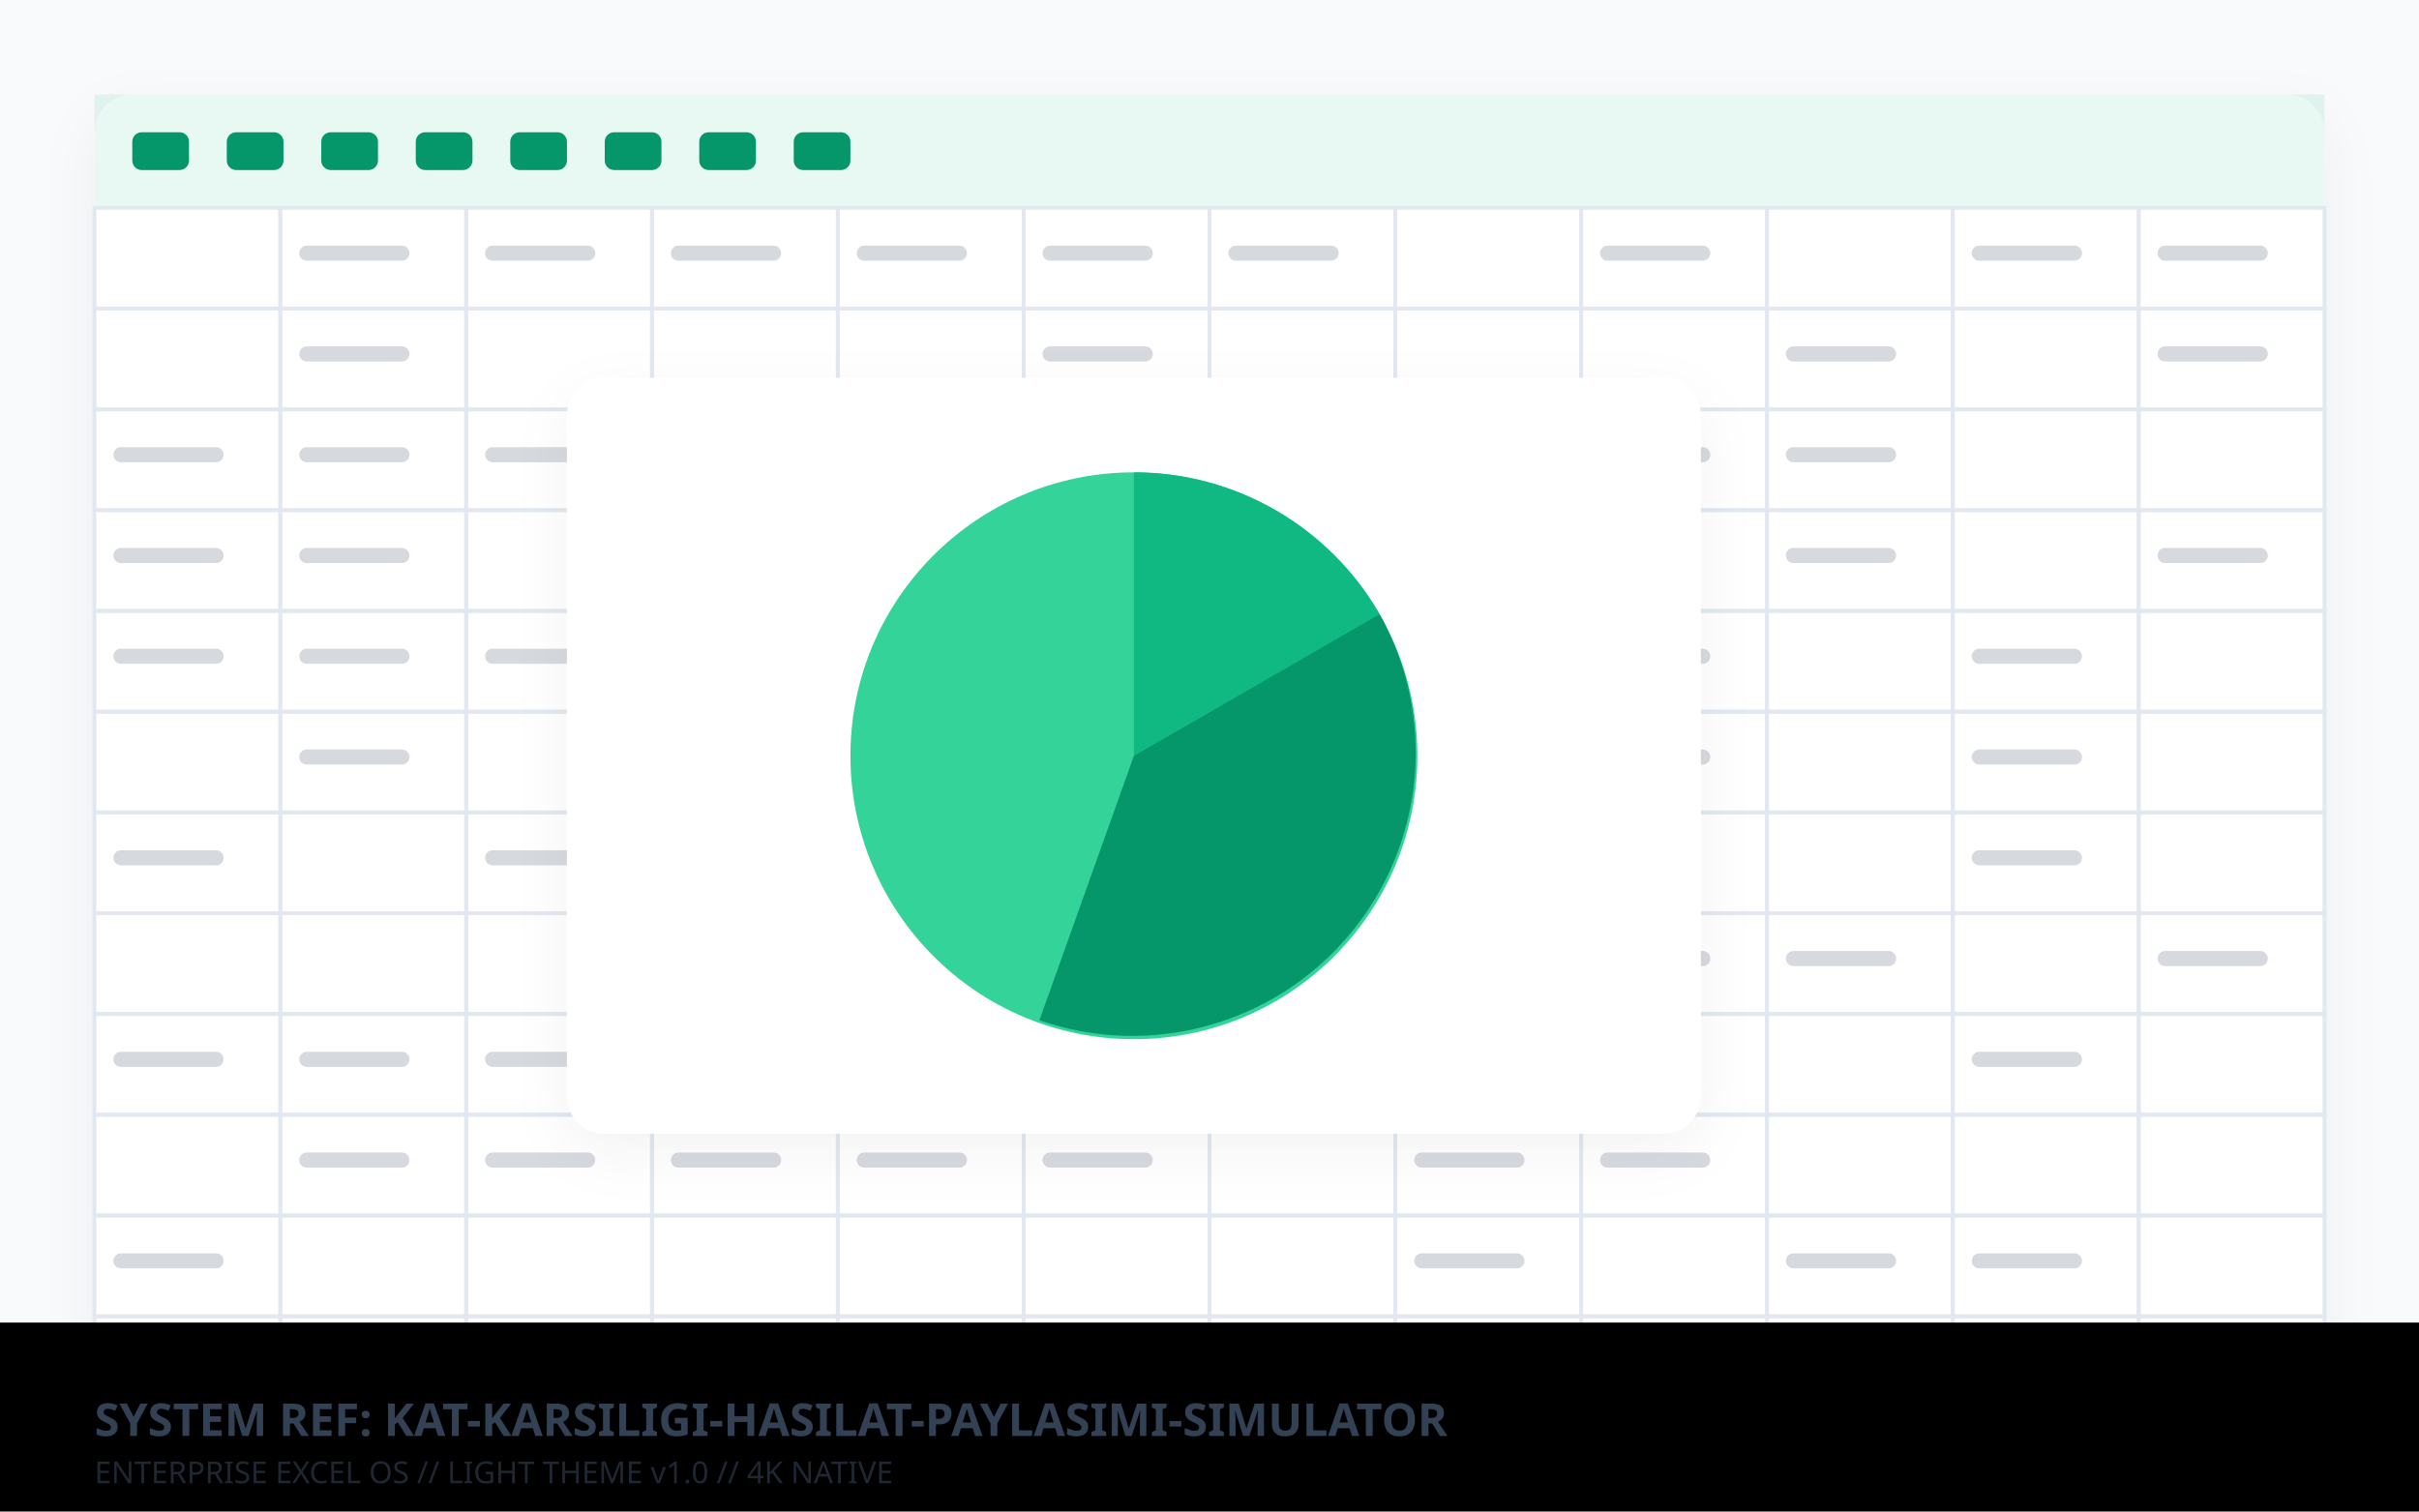
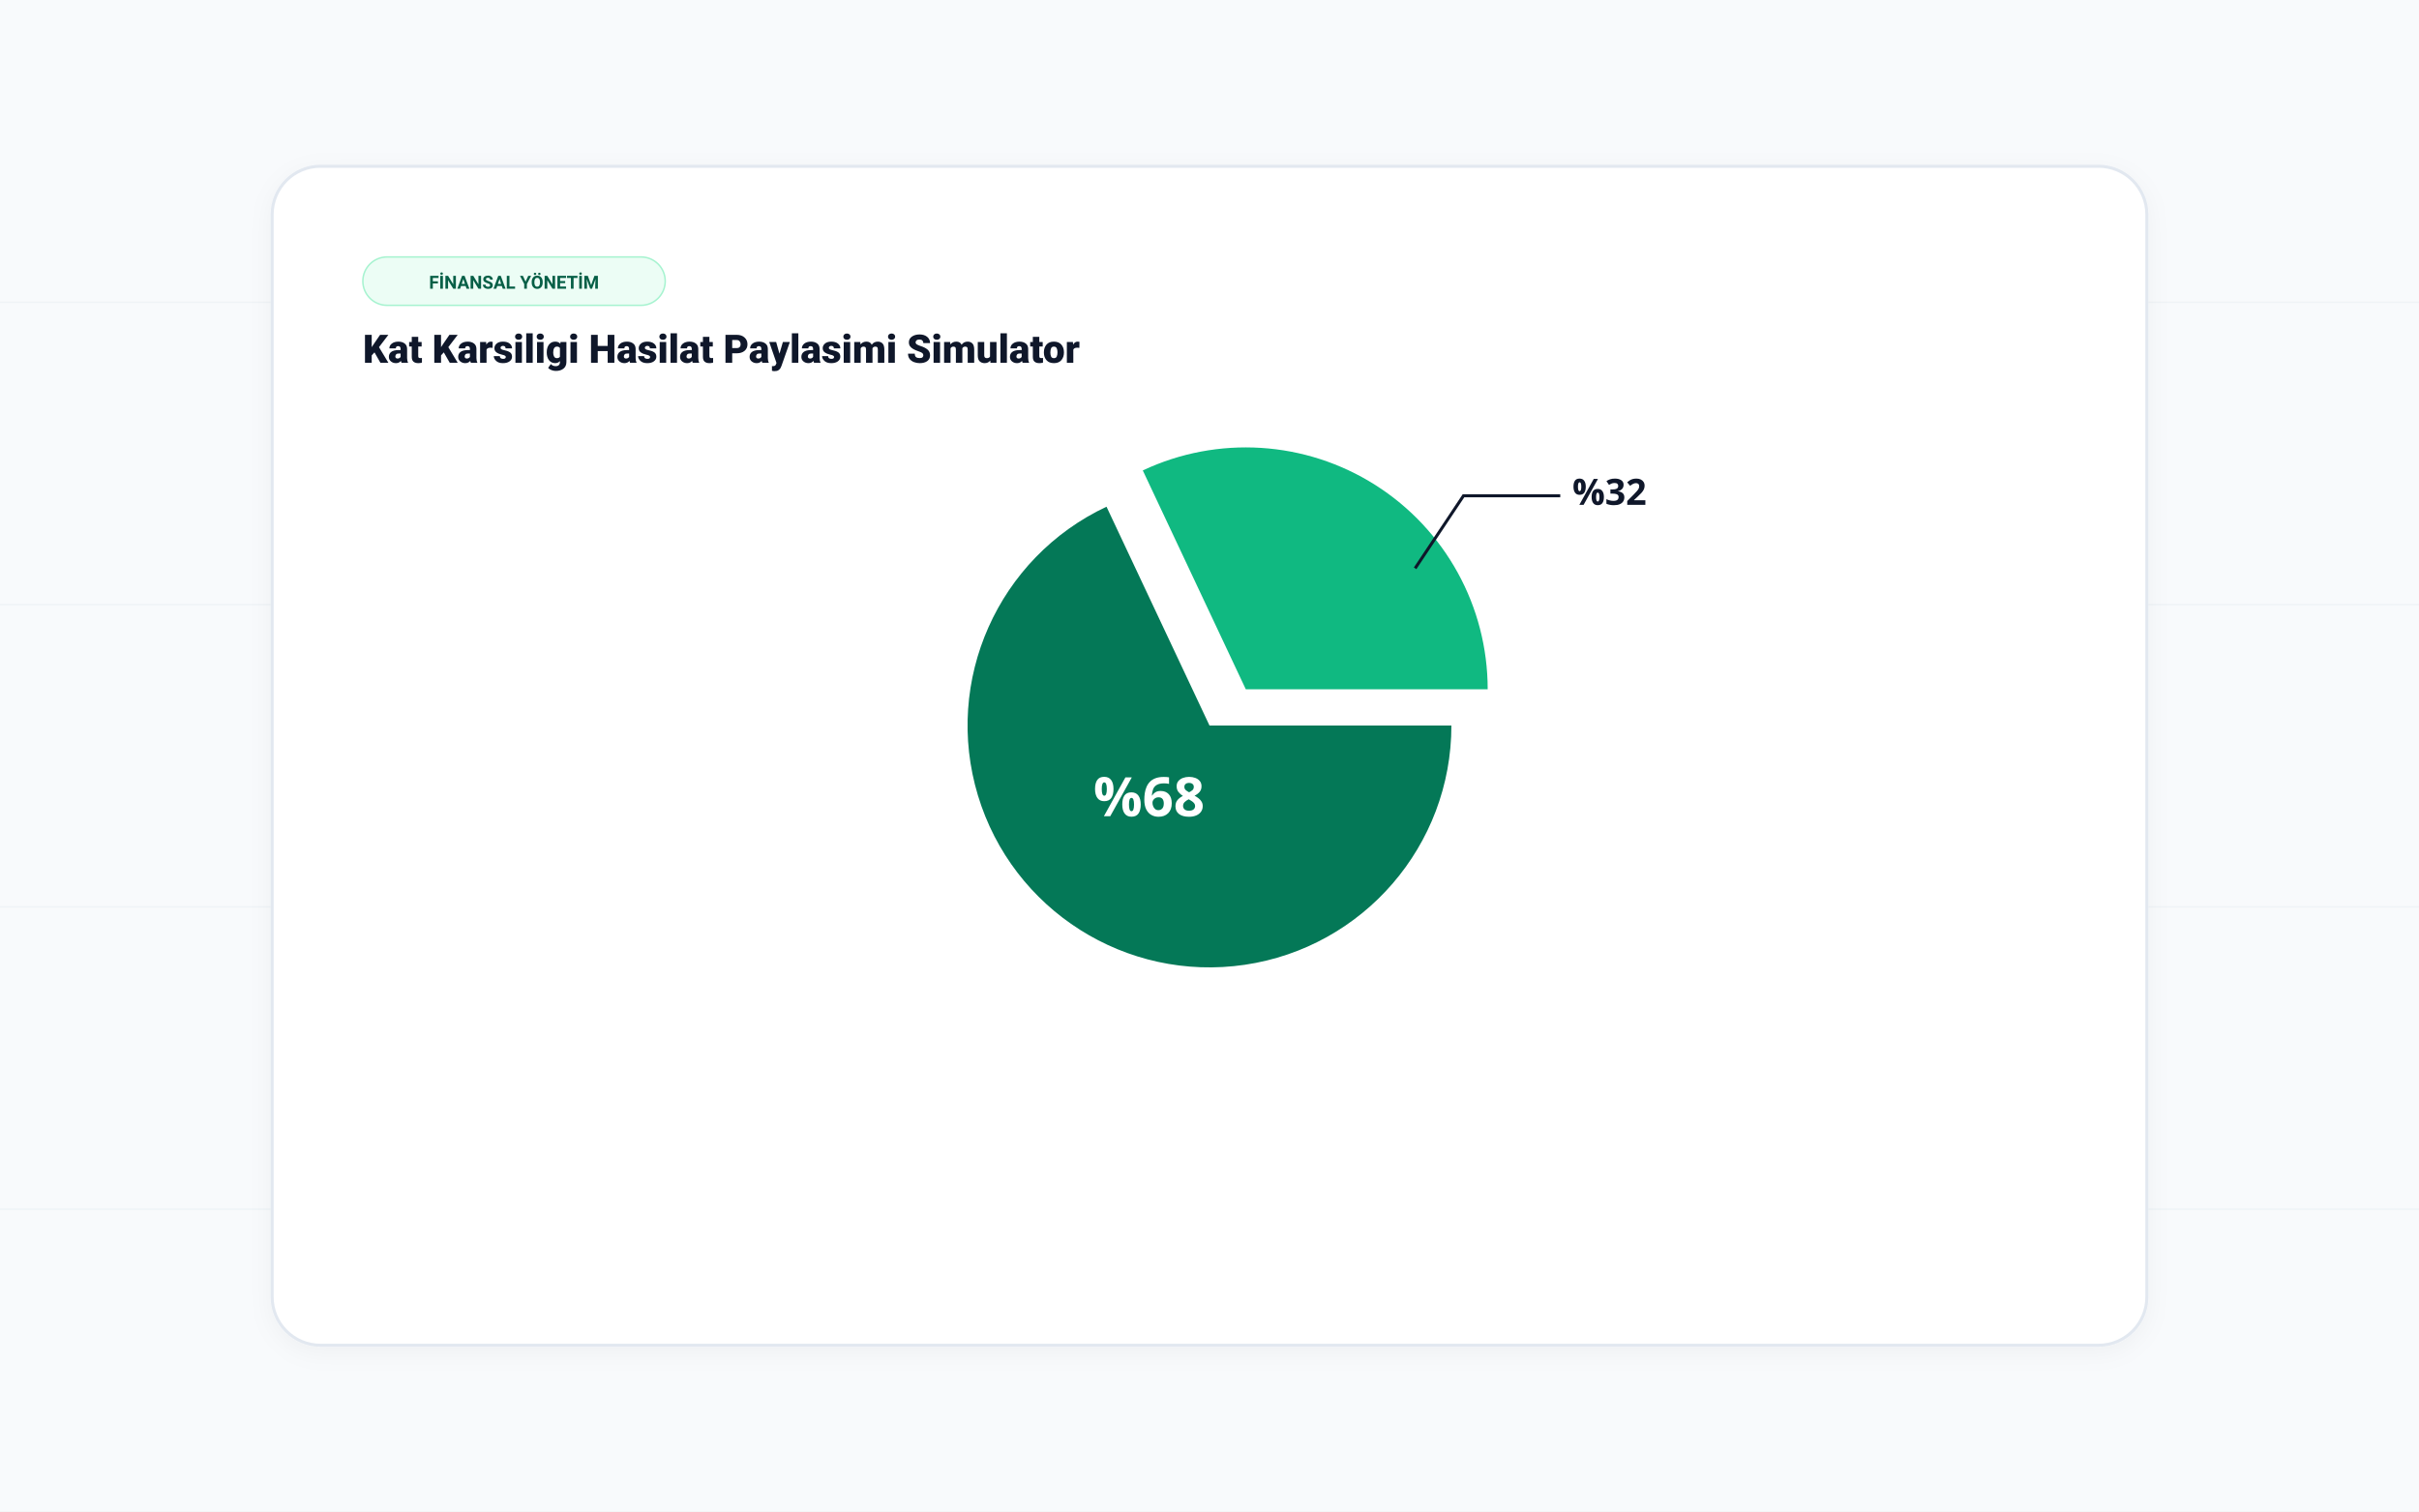
- <svg xmlns="http://www.w3.org/2000/svg" width="2560" height="1600" viewBox="0 0 2560 1600">
+ <svg xmlns="http://www.w3.org/2000/svg" viewBox="0 0 1600 1000" width="1600" height="1000">
  <defs>
-     <filter id="shadowDown" x="-10%" y="-10%" width="120%" height="120%">
-       <feDropShadow dx="0" dy="20" stdDeviation="30" flood-opacity="0.05" />
-     </filter>
-     <filter id="shadowRight" x="-10%" y="-10%" width="120%" height="120%">
-       <feDropShadow dx="20" dy="0" stdDeviation="30" flood-opacity="0.05" />
+     <filter id="cardShadow" x="-5%" y="-5%" width="110%" height="115%">
+       <feDropShadow dx="0" dy="24" stdDeviation="32" flood-color="#0f172a" flood-opacity="0.06" />
+       <feDropShadow dx="0" dy="4" stdDeviation="8" flood-color="#0f172a" flood-opacity="0.04" />
    </filter>
  </defs>
  <rect width="100%" height="100%" fill="#f8fafc" />
-   <rect x="100" y="100" width="2360" height="1400" rx="40" fill="#ffffff" filter="url(#shadowDown)" />
-   <rect x="100" y="100" width="2360" height="120" fill="#10b981" opacity="0.1" />
-   <rect x="140" y="140" width="60" height="40" rx="10" fill="#059669" />
-   <rect x="240" y="140" width="60" height="40" rx="10" fill="#059669" />
-   <rect x="340" y="140" width="60" height="40" rx="10" fill="#059669" />
-   <rect x="440" y="140" width="60" height="40" rx="10" fill="#059669" />
-   <rect x="540" y="140" width="60" height="40" rx="10" fill="#059669" />
-   <rect x="640" y="140" width="60" height="40" rx="10" fill="#059669" />
-   <rect x="740" y="140" width="60" height="40" rx="10" fill="#059669" />
-   <rect x="840" y="140" width="60" height="40" rx="10" fill="#059669" />
-   <rect x="100" y="220" width="196.667" height="106.667" fill="none" stroke="#e2e8f0" stroke-width="4" />
-   <rect x="100" y="326.667" width="196.667" height="106.667" fill="none" stroke="#e2e8f0" stroke-width="4" />
-   <rect x="100" y="433.333" width="196.667" height="106.667" fill="none" stroke="#e2e8f0" stroke-width="4" />
-   <rect x="120" y="473.333" width="116.667" height="16" rx="8" fill="#334155" opacity="0.2" />
-   <rect x="100" y="540" width="196.667" height="106.667" fill="none" stroke="#e2e8f0" stroke-width="4" />
-   <rect x="120" y="580" width="116.667" height="16" rx="8" fill="#334155" opacity="0.2" />
-   <rect x="100" y="646.667" width="196.667" height="106.667" fill="none" stroke="#e2e8f0" stroke-width="4" />
-   <rect x="120" y="686.667" width="116.667" height="16" rx="8" fill="#334155" opacity="0.2" />
-   <rect x="100" y="753.333" width="196.667" height="106.667" fill="none" stroke="#e2e8f0" stroke-width="4" />
-   <rect x="100" y="860" width="196.667" height="106.667" fill="none" stroke="#e2e8f0" stroke-width="4" />
-   <rect x="120" y="900" width="116.667" height="16" rx="8" fill="#334155" opacity="0.2" />
-   <rect x="100" y="966.667" width="196.667" height="106.667" fill="none" stroke="#e2e8f0" stroke-width="4" />
-   <rect x="100" y="1073.333" width="196.667" height="106.667" fill="none" stroke="#e2e8f0" stroke-width="4" />
-   <rect x="120" y="1113.333" width="116.667" height="16" rx="8" fill="#334155" opacity="0.2" />
-   <rect x="100" y="1180" width="196.667" height="106.667" fill="none" stroke="#e2e8f0" stroke-width="4" />
-   <rect x="100" y="1286.667" width="196.667" height="106.667" fill="none" stroke="#e2e8f0" stroke-width="4" />
-   <rect x="120" y="1326.667" width="116.667" height="16" rx="8" fill="#334155" opacity="0.2" />
-   <rect x="100" y="1393.333" width="196.667" height="106.667" fill="none" stroke="#e2e8f0" stroke-width="4" />
-   <rect x="120" y="1433.333" width="116.667" height="16" rx="8" fill="#334155" opacity="0.2" />
-   <rect x="296.667" y="220" width="196.667" height="106.667" fill="none" stroke="#e2e8f0" stroke-width="4" />
-   <rect x="316.667" y="260" width="116.667" height="16" rx="8" fill="#334155" opacity="0.2" />
-   <rect x="296.667" y="326.667" width="196.667" height="106.667" fill="none" stroke="#e2e8f0" stroke-width="4" />
-   <rect x="316.667" y="366.667" width="116.667" height="16" rx="8" fill="#334155" opacity="0.2" />
-   <rect x="296.667" y="433.333" width="196.667" height="106.667" fill="none" stroke="#e2e8f0" stroke-width="4" />
-   <rect x="316.667" y="473.333" width="116.667" height="16" rx="8" fill="#334155" opacity="0.2" />
-   <rect x="296.667" y="540" width="196.667" height="106.667" fill="none" stroke="#e2e8f0" stroke-width="4" />
-   <rect x="316.667" y="580" width="116.667" height="16" rx="8" fill="#334155" opacity="0.2" />
-   <rect x="296.667" y="646.667" width="196.667" height="106.667" fill="none" stroke="#e2e8f0" stroke-width="4" />
-   <rect x="316.667" y="686.667" width="116.667" height="16" rx="8" fill="#334155" opacity="0.2" />
-   <rect x="296.667" y="753.333" width="196.667" height="106.667" fill="none" stroke="#e2e8f0" stroke-width="4" />
-   <rect x="316.667" y="793.333" width="116.667" height="16" rx="8" fill="#334155" opacity="0.2" />
-   <rect x="296.667" y="860" width="196.667" height="106.667" fill="none" stroke="#e2e8f0" stroke-width="4" />
-   <rect x="296.667" y="966.667" width="196.667" height="106.667" fill="none" stroke="#e2e8f0" stroke-width="4" />
-   <rect x="296.667" y="1073.333" width="196.667" height="106.667" fill="none" stroke="#e2e8f0" stroke-width="4" />
-   <rect x="316.667" y="1113.333" width="116.667" height="16" rx="8" fill="#334155" opacity="0.2" />
-   <rect x="296.667" y="1180" width="196.667" height="106.667" fill="none" stroke="#e2e8f0" stroke-width="4" />
-   <rect x="316.667" y="1220" width="116.667" height="16" rx="8" fill="#334155" opacity="0.2" />
-   <rect x="296.667" y="1286.667" width="196.667" height="106.667" fill="none" stroke="#e2e8f0" stroke-width="4" />
-   <rect x="296.667" y="1393.333" width="196.667" height="106.667" fill="none" stroke="#e2e8f0" stroke-width="4" />
-   <rect x="316.667" y="1433.333" width="116.667" height="16" rx="8" fill="#334155" opacity="0.2" />
-   <rect x="493.333" y="220" width="196.667" height="106.667" fill="none" stroke="#e2e8f0" stroke-width="4" />
-   <rect x="513.333" y="260" width="116.667" height="16" rx="8" fill="#334155" opacity="0.2" />
-   <rect x="493.333" y="326.667" width="196.667" height="106.667" fill="none" stroke="#e2e8f0" stroke-width="4" />
-   <rect x="493.333" y="433.333" width="196.667" height="106.667" fill="none" stroke="#e2e8f0" stroke-width="4" />
-   <rect x="513.333" y="473.333" width="116.667" height="16" rx="8" fill="#334155" opacity="0.2" />
-   <rect x="493.333" y="540" width="196.667" height="106.667" fill="none" stroke="#e2e8f0" stroke-width="4" />
-   <rect x="493.333" y="646.667" width="196.667" height="106.667" fill="none" stroke="#e2e8f0" stroke-width="4" />
-   <rect x="513.333" y="686.667" width="116.667" height="16" rx="8" fill="#334155" opacity="0.2" />
-   <rect x="493.333" y="753.333" width="196.667" height="106.667" fill="none" stroke="#e2e8f0" stroke-width="4" />
-   <rect x="493.333" y="860" width="196.667" height="106.667" fill="none" stroke="#e2e8f0" stroke-width="4" />
-   <rect x="513.333" y="900" width="116.667" height="16" rx="8" fill="#334155" opacity="0.2" />
-   <rect x="493.333" y="966.667" width="196.667" height="106.667" fill="none" stroke="#e2e8f0" stroke-width="4" />
-   <rect x="493.333" y="1073.333" width="196.667" height="106.667" fill="none" stroke="#e2e8f0" stroke-width="4" />
-   <rect x="513.333" y="1113.333" width="116.667" height="16" rx="8" fill="#334155" opacity="0.2" />
-   <rect x="493.333" y="1180" width="196.667" height="106.667" fill="none" stroke="#e2e8f0" stroke-width="4" />
-   <rect x="513.333" y="1220" width="116.667" height="16" rx="8" fill="#334155" opacity="0.2" />
-   <rect x="493.333" y="1286.667" width="196.667" height="106.667" fill="none" stroke="#e2e8f0" stroke-width="4" />
-   <rect x="493.333" y="1393.333" width="196.667" height="106.667" fill="none" stroke="#e2e8f0" stroke-width="4" />
-   <rect x="690" y="220" width="196.667" height="106.667" fill="none" stroke="#e2e8f0" stroke-width="4" />
-   <rect x="710" y="260" width="116.667" height="16" rx="8" fill="#334155" opacity="0.2" />
-   <rect x="690" y="326.667" width="196.667" height="106.667" fill="none" stroke="#e2e8f0" stroke-width="4" />
-   <rect x="690" y="433.333" width="196.667" height="106.667" fill="none" stroke="#e2e8f0" stroke-width="4" />
-   <rect x="710" y="473.333" width="116.667" height="16" rx="8" fill="#334155" opacity="0.2" />
-   <rect x="690" y="540" width="196.667" height="106.667" fill="none" stroke="#e2e8f0" stroke-width="4" />
-   <rect x="690" y="646.667" width="196.667" height="106.667" fill="none" stroke="#e2e8f0" stroke-width="4" />
-   <rect x="710" y="686.667" width="116.667" height="16" rx="8" fill="#334155" opacity="0.2" />
-   <rect x="690" y="753.333" width="196.667" height="106.667" fill="none" stroke="#e2e8f0" stroke-width="4" />
-   <rect x="710" y="793.333" width="116.667" height="16" rx="8" fill="#334155" opacity="0.2" />
-   <rect x="690" y="860" width="196.667" height="106.667" fill="none" stroke="#e2e8f0" stroke-width="4" />
-   <rect x="710" y="900" width="116.667" height="16" rx="8" fill="#334155" opacity="0.2" />
-   <rect x="690" y="966.667" width="196.667" height="106.667" fill="none" stroke="#e2e8f0" stroke-width="4" />
-   <rect x="690" y="1073.333" width="196.667" height="106.667" fill="none" stroke="#e2e8f0" stroke-width="4" />
-   <rect x="710" y="1113.333" width="116.667" height="16" rx="8" fill="#334155" opacity="0.2" />
-   <rect x="690" y="1180" width="196.667" height="106.667" fill="none" stroke="#e2e8f0" stroke-width="4" />
-   <rect x="710" y="1220" width="116.667" height="16" rx="8" fill="#334155" opacity="0.2" />
-   <rect x="690" y="1286.667" width="196.667" height="106.667" fill="none" stroke="#e2e8f0" stroke-width="4" />
-   <rect x="690" y="1393.333" width="196.667" height="106.667" fill="none" stroke="#e2e8f0" stroke-width="4" />
-   <rect x="710" y="1433.333" width="116.667" height="16" rx="8" fill="#334155" opacity="0.2" />
-   <rect x="886.667" y="220" width="196.667" height="106.667" fill="none" stroke="#e2e8f0" stroke-width="4" />
-   <rect x="906.667" y="260" width="116.667" height="16" rx="8" fill="#334155" opacity="0.2" />
-   <rect x="886.667" y="326.667" width="196.667" height="106.667" fill="none" stroke="#e2e8f0" stroke-width="4" />
-   <rect x="886.667" y="433.333" width="196.667" height="106.667" fill="none" stroke="#e2e8f0" stroke-width="4" />
-   <rect x="906.667" y="473.333" width="116.667" height="16" rx="8" fill="#334155" opacity="0.2" />
-   <rect x="886.667" y="540" width="196.667" height="106.667" fill="none" stroke="#e2e8f0" stroke-width="4" />
-   <rect x="886.667" y="646.667" width="196.667" height="106.667" fill="none" stroke="#e2e8f0" stroke-width="4" />
-   <rect x="886.667" y="753.333" width="196.667" height="106.667" fill="none" stroke="#e2e8f0" stroke-width="4" />
-   <rect x="886.667" y="860" width="196.667" height="106.667" fill="none" stroke="#e2e8f0" stroke-width="4" />
-   <rect x="886.667" y="966.667" width="196.667" height="106.667" fill="none" stroke="#e2e8f0" stroke-width="4" />
-   <rect x="906.667" y="1006.667" width="116.667" height="16" rx="8" fill="#334155" opacity="0.2" />
-   <rect x="886.667" y="1073.333" width="196.667" height="106.667" fill="none" stroke="#e2e8f0" stroke-width="4" />
-   <rect x="906.667" y="1113.333" width="116.667" height="16" rx="8" fill="#334155" opacity="0.2" />
-   <rect x="886.667" y="1180" width="196.667" height="106.667" fill="none" stroke="#e2e8f0" stroke-width="4" />
-   <rect x="906.667" y="1220" width="116.667" height="16" rx="8" fill="#334155" opacity="0.2" />
-   <rect x="886.667" y="1286.667" width="196.667" height="106.667" fill="none" stroke="#e2e8f0" stroke-width="4" />
-   <rect x="886.667" y="1393.333" width="196.667" height="106.667" fill="none" stroke="#e2e8f0" stroke-width="4" />
-   <rect x="906.667" y="1433.333" width="116.667" height="16" rx="8" fill="#334155" opacity="0.2" />
-   <rect x="1083.333" y="220" width="196.667" height="106.667" fill="none" stroke="#e2e8f0" stroke-width="4" />
-   <rect x="1103.333" y="260" width="116.667" height="16" rx="8" fill="#334155" opacity="0.2" />
-   <rect x="1083.333" y="326.667" width="196.667" height="106.667" fill="none" stroke="#e2e8f0" stroke-width="4" />
-   <rect x="1103.333" y="366.667" width="116.667" height="16" rx="8" fill="#334155" opacity="0.2" />
-   <rect x="1083.333" y="433.333" width="196.667" height="106.667" fill="none" stroke="#e2e8f0" stroke-width="4" />
-   <rect x="1103.333" y="473.333" width="116.667" height="16" rx="8" fill="#334155" opacity="0.2" />
-   <rect x="1083.333" y="540" width="196.667" height="106.667" fill="none" stroke="#e2e8f0" stroke-width="4" />
-   <rect x="1083.333" y="646.667" width="196.667" height="106.667" fill="none" stroke="#e2e8f0" stroke-width="4" />
-   <rect x="1103.333" y="686.667" width="116.667" height="16" rx="8" fill="#334155" opacity="0.2" />
-   <rect x="1083.333" y="753.333" width="196.667" height="106.667" fill="none" stroke="#e2e8f0" stroke-width="4" />
-   <rect x="1103.333" y="793.333" width="116.667" height="16" rx="8" fill="#334155" opacity="0.2" />
-   <rect x="1083.333" y="860" width="196.667" height="106.667" fill="none" stroke="#e2e8f0" stroke-width="4" />
-   <rect x="1083.333" y="966.667" width="196.667" height="106.667" fill="none" stroke="#e2e8f0" stroke-width="4" />
-   <rect x="1103.333" y="1006.667" width="116.667" height="16" rx="8" fill="#334155" opacity="0.2" />
-   <rect x="1083.333" y="1073.333" width="196.667" height="106.667" fill="none" stroke="#e2e8f0" stroke-width="4" />
-   <rect x="1083.333" y="1180" width="196.667" height="106.667" fill="none" stroke="#e2e8f0" stroke-width="4" />
-   <rect x="1103.333" y="1220" width="116.667" height="16" rx="8" fill="#334155" opacity="0.2" />
-   <rect x="1083.333" y="1286.667" width="196.667" height="106.667" fill="none" stroke="#e2e8f0" stroke-width="4" />
-   <rect x="1083.333" y="1393.333" width="196.667" height="106.667" fill="none" stroke="#e2e8f0" stroke-width="4" />
-   <rect x="1280" y="220" width="196.667" height="106.667" fill="none" stroke="#e2e8f0" stroke-width="4" />
-   <rect x="1300" y="260" width="116.667" height="16" rx="8" fill="#334155" opacity="0.2" />
-   <rect x="1280" y="326.667" width="196.667" height="106.667" fill="none" stroke="#e2e8f0" stroke-width="4" />
-   <rect x="1280" y="433.333" width="196.667" height="106.667" fill="none" stroke="#e2e8f0" stroke-width="4" />
-   <rect x="1300" y="473.333" width="116.667" height="16" rx="8" fill="#334155" opacity="0.2" />
-   <rect x="1280" y="540" width="196.667" height="106.667" fill="none" stroke="#e2e8f0" stroke-width="4" />
-   <rect x="1280" y="646.667" width="196.667" height="106.667" fill="none" stroke="#e2e8f0" stroke-width="4" />
-   <rect x="1280" y="753.333" width="196.667" height="106.667" fill="none" stroke="#e2e8f0" stroke-width="4" />
-   <rect x="1300" y="793.333" width="116.667" height="16" rx="8" fill="#334155" opacity="0.2" />
-   <rect x="1280" y="860" width="196.667" height="106.667" fill="none" stroke="#e2e8f0" stroke-width="4" />
-   <rect x="1300" y="900" width="116.667" height="16" rx="8" fill="#334155" opacity="0.2" />
-   <rect x="1280" y="966.667" width="196.667" height="106.667" fill="none" stroke="#e2e8f0" stroke-width="4" />
-   <rect x="1300" y="1006.667" width="116.667" height="16" rx="8" fill="#334155" opacity="0.2" />
-   <rect x="1280" y="1073.333" width="196.667" height="106.667" fill="none" stroke="#e2e8f0" stroke-width="4" />
-   <rect x="1280" y="1180" width="196.667" height="106.667" fill="none" stroke="#e2e8f0" stroke-width="4" />
-   <rect x="1280" y="1286.667" width="196.667" height="106.667" fill="none" stroke="#e2e8f0" stroke-width="4" />
-   <rect x="1280" y="1393.333" width="196.667" height="106.667" fill="none" stroke="#e2e8f0" stroke-width="4" />
-   <rect x="1476.667" y="220" width="196.667" height="106.667" fill="none" stroke="#e2e8f0" stroke-width="4" />
-   <rect x="1476.667" y="326.667" width="196.667" height="106.667" fill="none" stroke="#e2e8f0" stroke-width="4" />
-   <rect x="1476.667" y="433.333" width="196.667" height="106.667" fill="none" stroke="#e2e8f0" stroke-width="4" />
-   <rect x="1496.667" y="473.333" width="116.667" height="16" rx="8" fill="#334155" opacity="0.2" />
-   <rect x="1476.667" y="540" width="196.667" height="106.667" fill="none" stroke="#e2e8f0" stroke-width="4" />
-   <rect x="1496.667" y="580" width="116.667" height="16" rx="8" fill="#334155" opacity="0.2" />
-   <rect x="1476.667" y="646.667" width="196.667" height="106.667" fill="none" stroke="#e2e8f0" stroke-width="4" />
-   <rect x="1496.667" y="686.667" width="116.667" height="16" rx="8" fill="#334155" opacity="0.2" />
-   <rect x="1476.667" y="753.333" width="196.667" height="106.667" fill="none" stroke="#e2e8f0" stroke-width="4" />
-   <rect x="1476.667" y="860" width="196.667" height="106.667" fill="none" stroke="#e2e8f0" stroke-width="4" />
-   <rect x="1496.667" y="900" width="116.667" height="16" rx="8" fill="#334155" opacity="0.2" />
-   <rect x="1476.667" y="966.667" width="196.667" height="106.667" fill="none" stroke="#e2e8f0" stroke-width="4" />
-   <rect x="1476.667" y="1073.333" width="196.667" height="106.667" fill="none" stroke="#e2e8f0" stroke-width="4" />
-   <rect x="1476.667" y="1180" width="196.667" height="106.667" fill="none" stroke="#e2e8f0" stroke-width="4" />
-   <rect x="1496.667" y="1220" width="116.667" height="16" rx="8" fill="#334155" opacity="0.2" />
-   <rect x="1476.667" y="1286.667" width="196.667" height="106.667" fill="none" stroke="#e2e8f0" stroke-width="4" />
-   <rect x="1496.667" y="1326.667" width="116.667" height="16" rx="8" fill="#334155" opacity="0.2" />
-   <rect x="1476.667" y="1393.333" width="196.667" height="106.667" fill="none" stroke="#e2e8f0" stroke-width="4" />
-   <rect x="1673.333" y="220" width="196.667" height="106.667" fill="none" stroke="#e2e8f0" stroke-width="4" />
-   <rect x="1693.333" y="260" width="116.667" height="16" rx="8" fill="#334155" opacity="0.2" />
-   <rect x="1673.333" y="326.667" width="196.667" height="106.667" fill="none" stroke="#e2e8f0" stroke-width="4" />
-   <rect x="1673.333" y="433.333" width="196.667" height="106.667" fill="none" stroke="#e2e8f0" stroke-width="4" />
-   <rect x="1693.333" y="473.333" width="116.667" height="16" rx="8" fill="#334155" opacity="0.2" />
-   <rect x="1673.333" y="540" width="196.667" height="106.667" fill="none" stroke="#e2e8f0" stroke-width="4" />
-   <rect x="1673.333" y="646.667" width="196.667" height="106.667" fill="none" stroke="#e2e8f0" stroke-width="4" />
-   <rect x="1693.333" y="686.667" width="116.667" height="16" rx="8" fill="#334155" opacity="0.2" />
-   <rect x="1673.333" y="753.333" width="196.667" height="106.667" fill="none" stroke="#e2e8f0" stroke-width="4" />
-   <rect x="1693.333" y="793.333" width="116.667" height="16" rx="8" fill="#334155" opacity="0.2" />
-   <rect x="1673.333" y="860" width="196.667" height="106.667" fill="none" stroke="#e2e8f0" stroke-width="4" />
-   <rect x="1673.333" y="966.667" width="196.667" height="106.667" fill="none" stroke="#e2e8f0" stroke-width="4" />
-   <rect x="1693.333" y="1006.667" width="116.667" height="16" rx="8" fill="#334155" opacity="0.2" />
-   <rect x="1673.333" y="1073.333" width="196.667" height="106.667" fill="none" stroke="#e2e8f0" stroke-width="4" />
-   <rect x="1673.333" y="1180" width="196.667" height="106.667" fill="none" stroke="#e2e8f0" stroke-width="4" />
-   <rect x="1693.333" y="1220" width="116.667" height="16" rx="8" fill="#334155" opacity="0.2" />
-   <rect x="1673.333" y="1286.667" width="196.667" height="106.667" fill="none" stroke="#e2e8f0" stroke-width="4" />
-   <rect x="1673.333" y="1393.333" width="196.667" height="106.667" fill="none" stroke="#e2e8f0" stroke-width="4" />
-   <rect x="1870" y="220" width="196.667" height="106.667" fill="none" stroke="#e2e8f0" stroke-width="4" />
-   <rect x="1870" y="326.667" width="196.667" height="106.667" fill="none" stroke="#e2e8f0" stroke-width="4" />
-   <rect x="1890" y="366.667" width="116.667" height="16" rx="8" fill="#334155" opacity="0.2" />
-   <rect x="1870" y="433.333" width="196.667" height="106.667" fill="none" stroke="#e2e8f0" stroke-width="4" />
-   <rect x="1890" y="473.333" width="116.667" height="16" rx="8" fill="#334155" opacity="0.2" />
-   <rect x="1870" y="540" width="196.667" height="106.667" fill="none" stroke="#e2e8f0" stroke-width="4" />
-   <rect x="1890" y="580" width="116.667" height="16" rx="8" fill="#334155" opacity="0.2" />
-   <rect x="1870" y="646.667" width="196.667" height="106.667" fill="none" stroke="#e2e8f0" stroke-width="4" />
-   <rect x="1870" y="753.333" width="196.667" height="106.667" fill="none" stroke="#e2e8f0" stroke-width="4" />
-   <rect x="1870" y="860" width="196.667" height="106.667" fill="none" stroke="#e2e8f0" stroke-width="4" />
-   <rect x="1870" y="966.667" width="196.667" height="106.667" fill="none" stroke="#e2e8f0" stroke-width="4" />
-   <rect x="1890" y="1006.667" width="116.667" height="16" rx="8" fill="#334155" opacity="0.2" />
-   <rect x="1870" y="1073.333" width="196.667" height="106.667" fill="none" stroke="#e2e8f0" stroke-width="4" />
-   <rect x="1870" y="1180" width="196.667" height="106.667" fill="none" stroke="#e2e8f0" stroke-width="4" />
-   <rect x="1870" y="1286.667" width="196.667" height="106.667" fill="none" stroke="#e2e8f0" stroke-width="4" />
-   <rect x="1890" y="1326.667" width="116.667" height="16" rx="8" fill="#334155" opacity="0.2" />
-   <rect x="1870" y="1393.333" width="196.667" height="106.667" fill="none" stroke="#e2e8f0" stroke-width="4" />
-   <rect x="1890" y="1433.333" width="116.667" height="16" rx="8" fill="#334155" opacity="0.2" />
-   <rect x="2066.667" y="220" width="196.667" height="106.667" fill="none" stroke="#e2e8f0" stroke-width="4" />
-   <rect x="2086.667" y="260" width="116.667" height="16" rx="8" fill="#334155" opacity="0.2" />
-   <rect x="2066.667" y="326.667" width="196.667" height="106.667" fill="none" stroke="#e2e8f0" stroke-width="4" />
-   <rect x="2066.667" y="433.333" width="196.667" height="106.667" fill="none" stroke="#e2e8f0" stroke-width="4" />
-   <rect x="2066.667" y="540" width="196.667" height="106.667" fill="none" stroke="#e2e8f0" stroke-width="4" />
-   <rect x="2066.667" y="646.667" width="196.667" height="106.667" fill="none" stroke="#e2e8f0" stroke-width="4" />
-   <rect x="2086.667" y="686.667" width="116.667" height="16" rx="8" fill="#334155" opacity="0.2" />
-   <rect x="2066.667" y="753.333" width="196.667" height="106.667" fill="none" stroke="#e2e8f0" stroke-width="4" />
-   <rect x="2086.667" y="793.333" width="116.667" height="16" rx="8" fill="#334155" opacity="0.2" />
-   <rect x="2066.667" y="860" width="196.667" height="106.667" fill="none" stroke="#e2e8f0" stroke-width="4" />
-   <rect x="2086.667" y="900" width="116.667" height="16" rx="8" fill="#334155" opacity="0.2" />
-   <rect x="2066.667" y="966.667" width="196.667" height="106.667" fill="none" stroke="#e2e8f0" stroke-width="4" />
-   <rect x="2066.667" y="1073.333" width="196.667" height="106.667" fill="none" stroke="#e2e8f0" stroke-width="4" />
-   <rect x="2086.667" y="1113.333" width="116.667" height="16" rx="8" fill="#334155" opacity="0.2" />
-   <rect x="2066.667" y="1180" width="196.667" height="106.667" fill="none" stroke="#e2e8f0" stroke-width="4" />
-   <rect x="2066.667" y="1286.667" width="196.667" height="106.667" fill="none" stroke="#e2e8f0" stroke-width="4" />
-   <rect x="2086.667" y="1326.667" width="116.667" height="16" rx="8" fill="#334155" opacity="0.2" />
-   <rect x="2066.667" y="1393.333" width="196.667" height="106.667" fill="none" stroke="#e2e8f0" stroke-width="4" />
-   <rect x="2086.667" y="1433.333" width="116.667" height="16" rx="8" fill="#334155" opacity="0.2" />
-   <rect x="2263.333" y="220" width="196.667" height="106.667" fill="none" stroke="#e2e8f0" stroke-width="4" />
-   <rect x="2283.333" y="260" width="116.667" height="16" rx="8" fill="#334155" opacity="0.2" />
-   <rect x="2263.333" y="326.667" width="196.667" height="106.667" fill="none" stroke="#e2e8f0" stroke-width="4" />
-   <rect x="2283.333" y="366.667" width="116.667" height="16" rx="8" fill="#334155" opacity="0.2" />
-   <rect x="2263.333" y="433.333" width="196.667" height="106.667" fill="none" stroke="#e2e8f0" stroke-width="4" />
-   <rect x="2263.333" y="540" width="196.667" height="106.667" fill="none" stroke="#e2e8f0" stroke-width="4" />
-   <rect x="2283.333" y="580" width="116.667" height="16" rx="8" fill="#334155" opacity="0.2" />
-   <rect x="2263.333" y="646.667" width="196.667" height="106.667" fill="none" stroke="#e2e8f0" stroke-width="4" />
-   <rect x="2263.333" y="753.333" width="196.667" height="106.667" fill="none" stroke="#e2e8f0" stroke-width="4" />
-   <rect x="2263.333" y="860" width="196.667" height="106.667" fill="none" stroke="#e2e8f0" stroke-width="4" />
-   <rect x="2263.333" y="966.667" width="196.667" height="106.667" fill="none" stroke="#e2e8f0" stroke-width="4" />
-   <rect x="2283.333" y="1006.667" width="116.667" height="16" rx="8" fill="#334155" opacity="0.2" />
-   <rect x="2263.333" y="1073.333" width="196.667" height="106.667" fill="none" stroke="#e2e8f0" stroke-width="4" />
-   <rect x="2263.333" y="1180" width="196.667" height="106.667" fill="none" stroke="#e2e8f0" stroke-width="4" />
-   <rect x="2263.333" y="1286.667" width="196.667" height="106.667" fill="none" stroke="#e2e8f0" stroke-width="4" />
-   <rect x="2263.333" y="1393.333" width="196.667" height="106.667" fill="none" stroke="#e2e8f0" stroke-width="4" />
-   <rect x="600" y="400" width="1200" height="800" rx="40" fill="#ffffff" filter="url(#shadowDown)" />
-   <circle cx="1200" cy="800" r="300" fill="#34d399" />
-   <path d="M 1200 800 L 1200 500 A 300 300 0 0 1 1460 650 Z" fill="#10b981" />
-   <path d="M 1200 800 L 1460 650 A 300 300 0 0 1 1100 1080 Z" fill="#059669" />
-   <rect x="2560" y="1400" width="2560" height="200" transform="translate(-2560,0)" />
-   <text x="100" y="1520" fill="#334155" font-family="sans-serif" font-size="48" font-weight="bold">SYSTEM REF: KAT-KARSILIGI-HASILAT-PAYLASIMI-SIMULATOR</text>
-   <text x="100" y="1570" fill="#334155" opacity="0.6" font-family="sans-serif" font-size="32">ENTERPRISE EXCEL OS // LIGHT THEME v1.0 // 4K NATIVE</text>
+   <g stroke="#e2e8f0" stroke-width="1" opacity="0.4">
+     <line x1="0" y1="200" x2="1600" y2="200" />
+     <line x1="0" y1="400" x2="1600" y2="400" />
+     <line x1="0" y1="600" x2="1600" y2="600" />
+     <line x1="0" y1="800" x2="1600" y2="800" />
+   </g>
+   <rect x="180" y="110" width="1240" height="780" rx="32" fill="#ffffff" stroke="#e2e8f0" stroke-width="2" filter="url(#cardShadow)" />
+   <g transform="translate(240, 170)">
+     <rect x="0" y="0" width="200" height="32" rx="16" fill="#ecfdf5" stroke="#a7f3d0" stroke-width="1" />
+     <text x="100" y="21" fill="#065f46" font-family="-apple-system, BlinkMacSystemFont, 'Segoe UI', Roboto, sans-serif" font-size="12" font-weight="700" text-anchor="middle">FİNANSAL YÖNETİM</text>
+     <text x="0" y="70" fill="#0f172a" font-family="-apple-system, BlinkMacSystemFont, 'Segoe UI', Roboto, sans-serif" font-size="26" font-weight="800">Kat Karsiligi Hasilat Paylasimi Simulator</text>
+   </g>
+   <g transform="translate(180, 230)">
+     <g>
+       <path d="M 620 250 L 780 250 A 160 160 0 1 1 551.875 105.228 Z" fill="#047857" />
+       <text x="580" y="310" fill="#ffffff" font-family="sans-serif" font-size="36" font-weight="900" text-anchor="middle">%68</text>
+       <path d="M 644 226 L 575.875 81.228 A 160 160 0 0 1 804 226 Z" fill="#10b981" />
+       <polyline points="756,146 788,98 852,98" fill="none" stroke="#0f172a" stroke-width="2" />
+       <text x="860" y="104" fill="#0f172a" font-family="sans-serif" font-size="24" font-weight="900">%32</text>
+     </g>
+   </g>
</svg>
